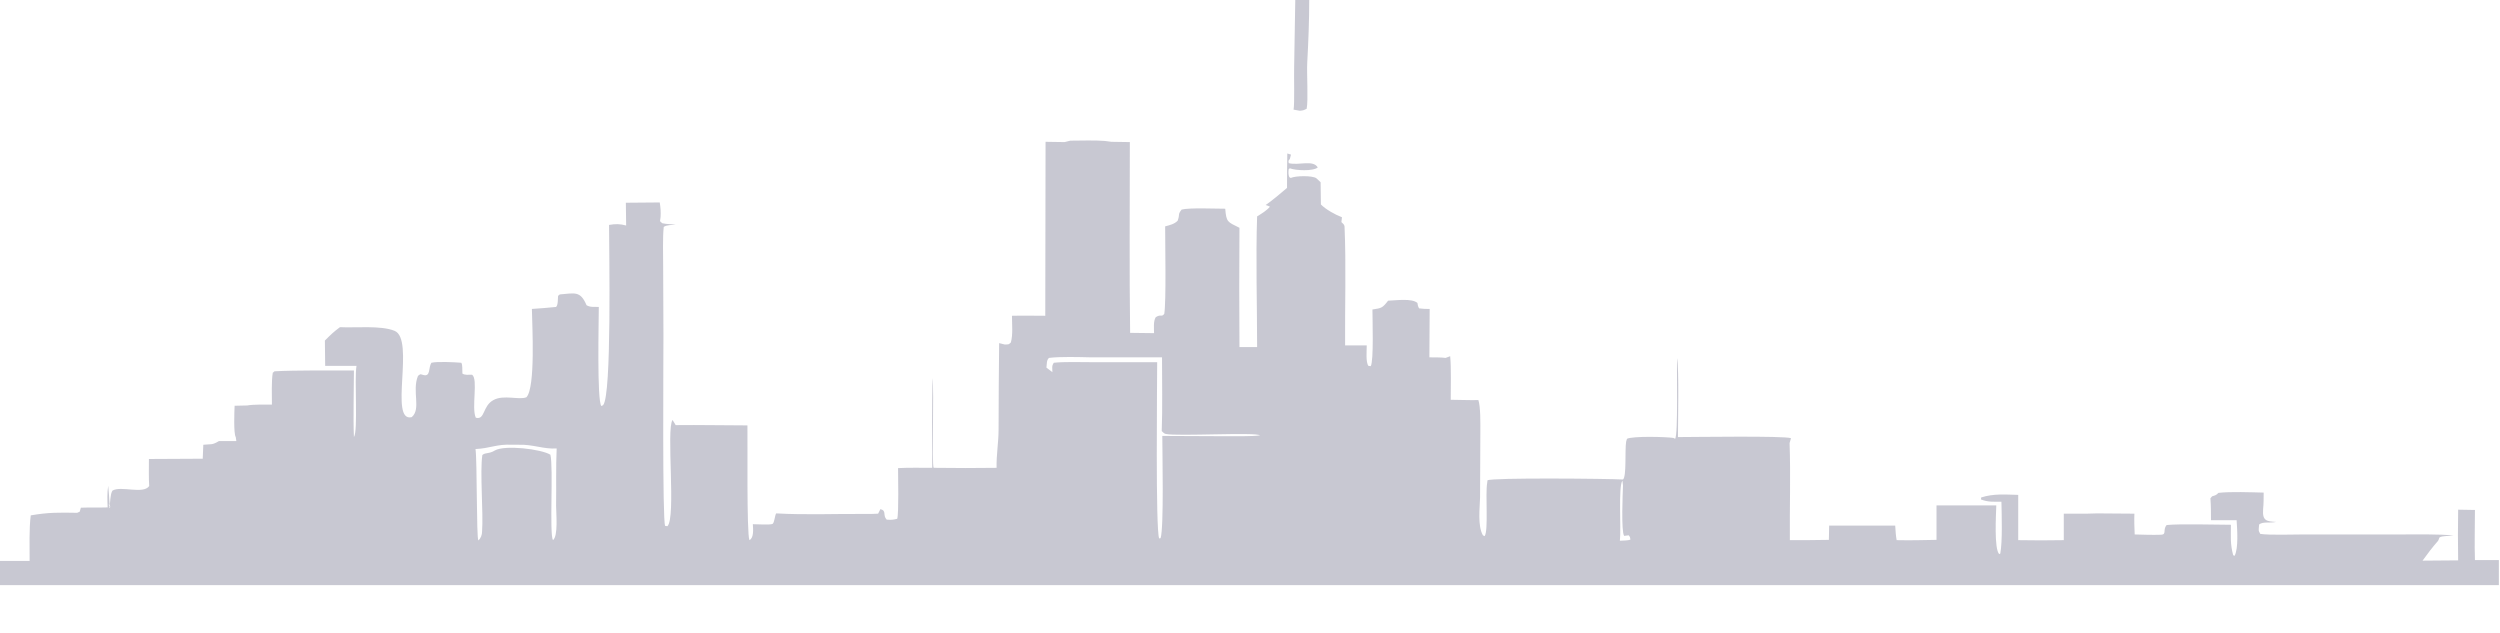
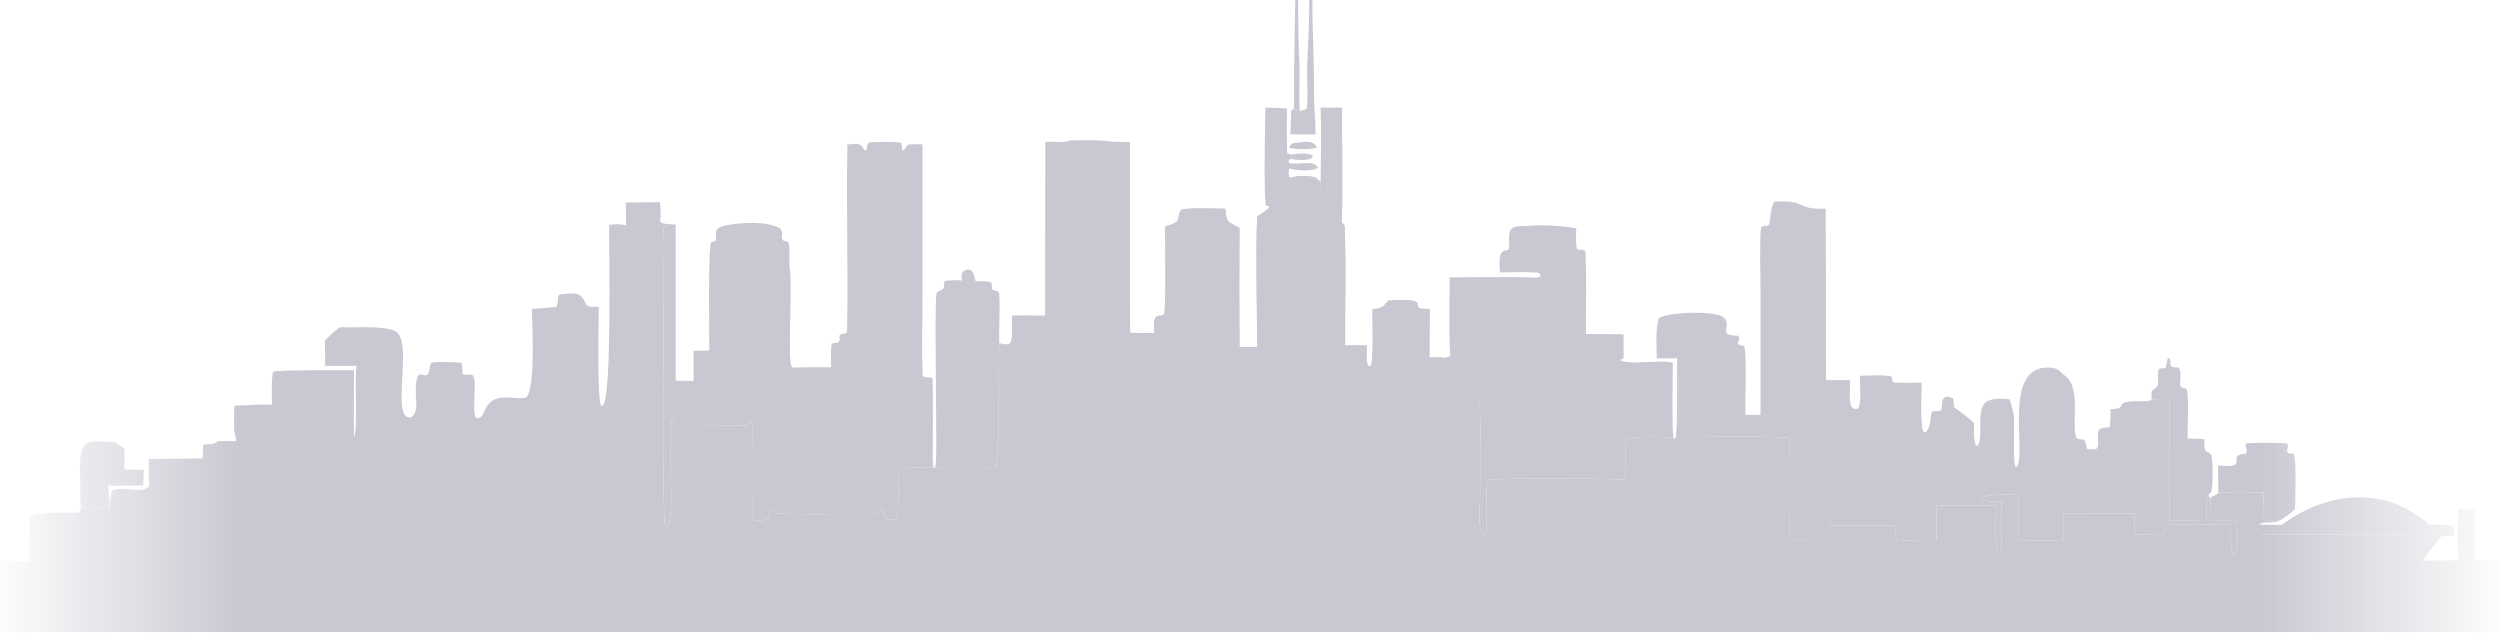
<svg xmlns="http://www.w3.org/2000/svg" viewBox="0 0 878 222" fill="none" preserveAspectRatio="xMidYMax meet" aria-hidden="true" focusable="false">
-   <path fill-rule="evenodd" clip-rule="evenodd" d="M0 0H454.9H455.9H459.8H460.9H877.6V196.7V205.5V222H0V205.5V197V0Z M454.9 0H455.9H459.8H460.9H877.6V196.7L869.2 196.7C869 191.1 869.2 184.7 869.2 179.1L863.3 179C863.2 184.9 863.2 190.9 863.3 196.8L850.8 196.9C852.6 194.4 854.1 192.4 856.2 190C856.4 189.8 856.6 189.1 856.7 188.8C857.7 188.1 859.9 188.3 861.7 188.1C857.2 187.5 847.2 187.7 842.3 187.7L809 187.7C805.5 187.7 796.9 188 793.8 187.5C793 186.2 793.3 186 793.4 184.2C794.8 183.1 796.9 183.8 799.4 183.3C796.1 183.1 794.5 183 794.8 178.9C795 176.9 795 175 795 173C790.8 172.9 783.2 172.6 779.1 173.1C778.4 173.9 777.9 174 776.9 174.3L776.3 175C776.5 177.7 776.5 180 776.5 182.7L785.5 182.7C785.7 185.9 786.2 192.5 784.8 195.2L784.3 195C783.2 191 783.5 188.4 783.5 184.3C778.6 184.3 765.4 183.9 760.9 184.4C759.5 186.1 761 187.7 759 187.8C756 187.9 752.7 187.8 749.7 187.7C749.6 185.3 749.5 182.8 749.6 180.4L736.5 180.3L732.9 180.4L724.8 180.4L724.8 189.7C719.5 189.8 714.1 189.8 708.8 189.7L708.8 173.8C704.3 173.7 700.2 173.3 695.8 174.7L695.7 175.4C698.2 176.4 700.3 176.2 702.9 176.2C703 180.9 703.3 190.2 702.5 194.4L702.1 194.6C700.3 192.6 701 180.9 701.1 177.5L680.1 177.5L680.1 189.6C675.3 189.7 670.9 189.8 666.1 189.7C665.8 188.1 665.7 186.2 665.6 184.6L642.4 184.6L642.3 189.6C637.7 189.7 633.2 189.7 628.6 189.7C628.5 178.4 628.9 166.8 628.5 155.6L629 153.9C626.9 153 594.3 153.5 589.3 153.5C589.3 148.8 589.7 129.2 589 125.8C588.8 129.6 589.4 152.8 588.3 154.1L587.7 153.8C585.1 153.4 573.5 153.1 571.4 154.1L571.1 155.1C570.6 158.3 571.3 167.3 570 168.4C565 168.1 523.8 167.7 522.4 168.7L522.3 169.6C521.6 173.4 522.8 186.4 521.4 188.3L520.8 188C518.9 184.7 519.7 178.5 519.8 174.7L519.9 151.3C519.9 148.7 520 142.8 519.2 140.5C516.6 140.6 512.2 140.4 509.5 140.4C509.5 136.3 509.7 128.9 509.3 125.1L507.7 125.7C506.4 125.5 503.5 125.5 502 125.5L502.1 108.5C500.6 108.5 499.9 108.5 498.4 108.3C498 107.7 497.9 107.1 497.8 106.4C495.9 104.7 490.4 105.5 487.5 105.6C485.5 108.2 485.2 108.2 482 108.7C482 111.9 482.5 126.9 481.4 128.6L480.6 128.5C479.6 127.2 480 123.3 480 121.3L472.4 121.3C472.3 107.9 472.8 93 472.2 79.5C472.1 78.8 471.6 78.5 471.1 78L471.3 76.3C469.1 75.5 465.5 73.5 463.9 71.8L463.8 64L462.3 62.6C460.9 61.6 455 61.7 453.3 62.5L452.8 62.2C452.4 61.3 452.5 60.3 452.6 59.4L453 59.1C454.9 59.9 461.2 60.2 462.8 58.8C461.1 56 456.2 58.2 452.6 57.3L452.5 56.5L453 55.8L453.4 54.3L452.1 53.9L452 51.7C451.9 47.1 451.9 42.6 452 38.1L453.6 38.5L454.3 38.5C454.7 36.7 454.4 26.2 454.5 23.8C454.6 15.9 454.8 7.9 454.9 0Z M454.9 0H455.9H459.8C459.8 7.5 459.5 14.6 459.1 22.1C458.9 25.8 459.5 35.2 458.9 38.2C457.9 38.7 457.7 38.8 456.5 38.9C456 38.8 454.9 38.6 454.3 38.5C454.7 36.7 454.4 26.2 454.5 23.8C454.6 15.9 454.8 7.9 454.9 0Z M0 0H454.9C454.8 7.9 454.6 15.9 454.5 23.8C454.4 26.2 454.7 36.7 454.3 38.5L453.6 38.5L452 38.1C451.9 42.6 451.9 47.1 452 51.7L452.1 53.9C452 58 452 62 452 66C450.4 67.4 446.2 70.9 444.5 72C444.9 72.1 445.7 72.4 446 72.6C444.8 74 443.1 75 441.5 76C441 90.1 441.5 107.6 441.5 121.9L435.3 121.9C435.2 107.9 435.2 94 435.3 80C431.1 77.9 430.7 78.1 430.3 73.3C426.9 73.3 417.7 72.9 415 73.6C413.5 75.5 414.5 75 413.6 77.5C412.5 78.7 410.7 79.1 409.2 79.5C409.2 85.5 409.6 105.7 408.9 110.2C408 111.5 407.7 110.2 405.9 111.4C405 112.8 405.3 115.3 405.3 117L396.9 116.9C396.6 94.8 396.8 72.1 396.8 49.9L390.3 49.8L388 49.5C384.6 49.2 379.4 49.4 375.9 49.4L373.9 49.9L367.2 49.8L367.1 110.9C363.3 110.9 359.3 110.8 355.4 110.9C355.4 113.8 355.8 117.6 355 120.3C354.1 121.1 354.4 120.9 352.9 121L350.9 120.5C350.8 130.6 350.7 140.7 350.7 150.8C350.7 155.4 349.9 159.6 350 164.3C342.8 164.4 335.6 164.4 328.4 164.3L327.9 164.3C327.2 163.1 328.1 137.2 327.5 132.8C327.3 143.3 327.3 153.8 327.4 164.3C323.6 164.3 319.1 164.2 315.4 164.4C315.4 167.1 315.7 180.3 315.1 182.2C313.4 182.6 313.1 182.6 311.4 182.5C309.9 180.9 311.5 179.4 309.2 178.8L308.4 180.4C307.1 180.5 305.5 180.5 304.2 180.5C293.8 180.4 283 180.9 272.6 180.3L272.4 179.1C269.1 179 271.4 180.3 269.2 182.3C267.9 183 265.9 182.7 264.4 182.6C264.3 178.2 264.9 150.2 263.9 147.9C262.7 148.6 263 148.2 262.5 149.4C253.9 149.4 246 149.2 237.3 149.3C237.1 149 236.5 147.9 236.2 147.5C233.9 150.7 237.5 181.8 234.4 184.8L233.6 184.7C232.6 182.9 233 125.6 233 117.8L232.9 93.5C232.9 89.5 232.7 83.5 233.1 79.7C234 79 236.1 79 237.3 78.9C236.4 78.7 234.2 78.8 232.6 78.4C231.4 77.5 231.9 77.7 232 76.2C232.1 74.4 232 72.9 231.7 71.1L219.8 71.2L219.9 79.2C217.7 78.6 216.1 78.6 213.9 79C213.9 88 214.9 139 211.8 142.3L211.2 142.6C209.6 140.8 210.3 112.3 210.3 107.8C208.5 107.7 207.4 108 206 107.2C203.8 102 201.8 103 196.6 103.4L196 103.9C195.9 105.2 196 107.1 195.3 107.8C192.5 108.1 189.7 108.3 186.8 108.5C186.9 114.3 188.1 136 184.9 139.5C182.4 140.6 176.9 138.5 173.3 140.5C169.4 142.6 170.4 147.6 167.1 146.7C165.5 143.2 168 133.2 165.8 131.6C164.5 131.6 163.3 131.8 162.4 131.2C162.3 129.8 162.5 128.1 162 127.4C159.6 127.2 153.6 126.9 151.5 127.4C150.4 129.1 151.3 132.4 148.7 131.7C147.4 131.4 147.9 131.2 146.8 132C144.6 137.4 148 143.6 144.6 146.5C136.5 148.5 145.8 119.2 138.6 116.2C133.8 114.2 124.7 115.2 119.4 114.9C117.2 116.5 116.1 117.6 114.1 119.6C114.2 122.4 114.1 125.6 114.2 128.5L125.2 128.5C124.4 133.2 125.8 151.3 124.3 153.5C124 146.7 124.3 137.1 124.3 130.1C117.9 130.1 103.5 130 96.4 130.4C96.2 130.6 96 130.8 95.8 130.9C95.3 133.7 95.5 139.1 95.5 142.1C93.2 142.1 88.9 142 86.8 142.4C85.3 142.4 83.8 142.5 82.4 142.5C82.3 144.3 82 152.4 82.8 153.5L83 154.9L76.9 154.9C74.4 156.4 74.2 155.9 71.4 156.2L71.2 161.1L52.3 161.2C52.3 163.9 52.2 168.1 52.4 170.7C50.3 173.7 42.5 170.5 39.5 172.3L39.3 172.7C38.8 173.6 38.6 176.9 38.5 178.1L38.8 177.8L38.5 178.5L38.2 177.1L38.5 177.3C38.4 175 38.2 172.8 38 170.6C37.6 173.1 37.7 175.7 37.8 178.2C35.1 178.3 30.9 178.2 28.4 178.3L28 179.7L27.1 180.1C20.8 180 17.1 179.9 10.8 181C10.2 185.5 10.4 192.3 10.4 197L0 197V0Z M877.6 205.5V222H0V205.5L877.6 205.5Z M367.5 129.1C367.7 127.7 367.5 126.5 368.4 125.7C372.3 125.2 378.9 125.4 383.1 125.5L408.1 125.5C408.1 133.6 408.3 143.5 408 151.4C408.5 151.8 408.8 152.3 409.4 152.4C413.3 153.3 441.1 151.7 442.5 152.9C439.8 153.3 433.3 153.2 430.3 153.2L408.2 153.1C408.2 158.5 408.8 185.4 407.6 189L407.1 189.1C405.8 186.2 406.4 134.6 406.4 127.2L383.5 127.2C379.6 127.2 373.7 127 370.1 127.4C369.3 128.6 369.6 129.1 369.6 130.7L367.5 129.1Z M179.8 156.2L182 156.2C187.2 156 190.8 157.8 195.5 157.5C195.2 164.1 195.4 170.9 195.3 177.6C195.3 180.2 196.1 188.3 194.2 189.7C192.9 187.5 194.4 164.2 193.3 159.7C190.1 157.7 177.3 156.2 173.8 158.2C171.7 159.5 170.6 158.8 169.4 159.8C168.5 165.8 169.8 180.1 169.3 186.7C169.3 187.8 168.9 189 168 189.8C167.3 188.8 167.6 161.9 167 157.7C172 157.5 174.5 155.9 179.8 156.2Z M569.8 168.8L570 170.5C569.9 173 569.3 186.7 570.4 188.2L572 188C572.6 188.8 572.4 188.5 572.6 189.5C571.7 189.9 570 189.8 568.9 189.9C569.4 185.9 568.3 170.7 569.8 168.8Z M263.9 147.9C264.9 150.2 264.3 178.2 264.4 182.6C265.9 182.7 267.9 183 269.2 182.3C271.4 180.3 269.1 179 272.4 179.1L272.6 180.3C272.1 181 272 183.6 271.3 184C270.6 184.4 265.5 184.1 264.4 184.1C264.5 185.8 264.8 188.9 263.2 189.7C262.2 187.4 262.6 154.4 262.5 149.4C263 148.2 262.7 148.6 263.9 147.9Z" fill="#c8c8d2" />
+   <defs>
+     <linearGradient id="haze" x1="0" y1="0" x2="1" y2="0">
+       <stop offset="0" stop-color="#fff" stop-opacity="0" />
+       <stop offset="0.1" stop-color="#fff" stop-opacity="1" />
+       <stop offset="0.9" stop-color="#fff" stop-opacity="1" />
+       <stop offset="1" stop-color="#fff" stop-opacity="0" />
+     </linearGradient>
+     <mask id="ends">
+       <rect width="878" height="222" fill="url(#haze)" />
+     </mask>
+   </defs>
+   <g mask="url(#ends)">
+     <path fill-rule="evenodd" clip-rule="evenodd" d="M0 0H454.9H455.9H459.8H460.9H877.6V196.7V205.5V222H0V205.5V197V0Z M0 0H454.9C454.8 7.9 454.6 15.9 454.5 23.8C454.4 26.2 454.7 36.7 454.3 38.5L453.6 38.5L452 38.1C451.9 42.6 451.9 47.1 452 51.7L452.1 53.9C452 58 452 62 452 66C450.4 67.4 446.2 70.9 444.5 72C444.9 72.1 445.7 72.4 446 72.6C444.8 74 443.1 75 441.5 76C441 90.1 441.5 107.6 441.5 121.9L435.3 121.9C435.2 107.9 435.2 94 435.3 80C431.1 77.9 430.7 78.1 430.3 73.3C426.9 73.3 417.7 72.9 415 73.6C413.5 75.5 414.5 75 413.6 77.5C412.5 78.7 410.7 79.1 409.2 79.5C409.2 85.5 409.6 105.7 408.9 110.2C408 111.5 407.7 110.2 405.9 111.4C405 112.8 405.3 115.3 405.3 117L396.9 116.9C396.6 94.8 396.8 72.1 396.8 49.9L390.3 49.8L388 49.5C384.6 49.2 379.4 49.4 375.9 49.4L373.9 49.9L367.2 49.8L367.1 110.9C363.3 110.9 359.3 110.8 355.4 110.9C355.4 113.8 355.8 117.6 355 120.3C354.1 121.1 354.4 120.9 352.9 121L350.9 120.5C350.8 130.6 350.7 140.7 350.7 150.8C350.7 155.4 349.9 159.6 350 164.3C342.8 164.4 335.6 164.4 328.4 164.3L327.9 164.3C327.2 163.1 328.1 137.2 327.5 132.8C327.3 143.3 327.3 153.8 327.4 164.3C323.6 164.3 319.1 164.2 315.4 164.4C315.4 167.1 315.7 180.3 315.1 182.2C313.4 182.6 313.1 182.6 311.4 182.5C309.9 180.9 311.5 179.4 309.2 178.8L308.4 180.4C307.1 180.5 305.5 180.5 304.2 180.5C293.8 180.4 283 180.9 272.6 180.3L272.4 179.1C269.1 179 271.4 180.3 269.2 182.3C267.9 183 265.9 182.7 264.4 182.6C264.3 178.2 264.9 150.2 263.9 147.9C262.7 148.6 263 148.2 262.5 149.4C253.9 149.4 246 149.2 237.3 149.3C237.1 149 236.5 147.9 236.2 147.5C233.9 150.7 237.5 181.8 234.4 184.8L233.6 184.7C232.6 182.9 233 125.6 233 117.8L232.9 93.5C232.9 89.5 232.7 83.5 233.1 79.7C234 79 236.1 79 237.3 78.9C236.4 78.7 234.2 78.8 232.6 78.4C231.4 77.5 231.9 77.7 232 76.2C232.1 74.4 232 72.9 231.7 71.1L219.8 71.2L219.9 79.2C217.7 78.6 216.1 78.6 213.9 79C213.9 88 214.9 139 211.8 142.3L211.2 142.6C209.6 140.8 210.3 112.3 210.3 107.8C208.5 107.7 207.4 108 206 107.2C203.8 102 201.8 103 196.6 103.4L196 103.9C195.9 105.2 196 107.1 195.3 107.8C192.5 108.1 189.7 108.3 186.8 108.5C186.9 114.3 188.1 136 184.9 139.5C182.4 140.6 176.9 138.5 173.3 140.5C169.4 142.6 170.4 147.6 167.1 146.7C165.5 143.2 168 133.2 165.8 131.6C164.5 131.6 163.3 131.8 162.4 131.2C162.3 129.8 162.5 128.1 162 127.4C159.6 127.2 153.6 126.9 151.5 127.4C150.4 129.1 151.3 132.4 148.7 131.7C147.4 131.4 147.9 131.2 146.8 132C144.6 137.4 148 143.6 144.6 146.5C136.5 148.5 145.8 119.2 138.6 116.2C133.8 114.2 124.7 115.2 119.4 114.9C117.2 116.5 116.1 117.6 114.1 119.6C114.2 122.4 114.1 125.6 114.2 128.5L125.2 128.5C124.4 133.2 125.8 151.3 124.3 153.5C124 146.7 124.3 137.1 124.3 130.1C117.9 130.1 103.5 130 96.4 130.4C96.2 130.6 96 130.8 95.8 130.9C95.3 133.7 95.5 139.1 95.5 142.1C93.2 142.1 88.9 142 86.8 142.4C85.3 142.4 83.8 142.5 82.4 142.5C82.3 144.3 82 152.4 82.8 153.5L83 154.9L76.9 154.9C74.4 156.4 74.2 155.9 71.4 156.2L71.2 161.1L52.3 161.2C52.3 163.9 52.2 168.1 52.4 170.7C50.3 173.7 42.5 170.5 39.5 172.3L39.3 172.7C38.8 173.6 38.6 176.9 38.5 178.1L38.8 177.8L38.5 178.5L38.2 177.1L38.5 177.3C38.4 175 38.2 172.8 38 170.6C37.6 173.1 37.7 175.7 37.8 178.2C35.1 178.3 30.9 178.2 28.4 178.3L28 179.7L27.1 180.1C20.8 180 17.1 179.9 10.8 181C10.2 185.5 10.4 192.3 10.4 197L0 197V0Z M454.9 0H455.9H459.8H460.9H877.6V196.7L869.2 196.7C869 191.1 869.2 184.7 869.2 179.1L863.3 179C863.2 184.9 863.2 190.9 863.3 196.8L850.8 196.9C852.6 194.4 854.1 192.4 856.2 190C856.4 189.8 856.6 189.1 856.7 188.8C857.7 188.1 859.9 188.3 861.7 188.1C857.2 187.5 847.2 187.7 842.3 187.7L809 187.7C805.5 187.7 796.9 188 793.8 187.5C793 186.2 793.3 186 793.4 184.2C794.8 183.1 796.9 183.8 799.4 183.3C796.1 183.1 794.5 183 794.8 178.9C795 176.9 795 175 795 173C790.8 172.9 783.2 172.6 779.1 173.1C778.4 173.9 777.9 174 776.9 174.3L776.3 175C776.5 177.7 776.5 180 776.5 182.7L785.5 182.7C785.7 185.9 786.2 192.5 784.8 195.2L784.3 195C783.2 191 783.5 188.4 783.5 184.3C778.6 184.3 765.4 183.9 760.9 184.4C759.5 186.1 761 187.7 759 187.8C756 187.9 752.7 187.8 749.7 187.7C749.6 185.3 749.5 182.8 749.6 180.4L736.5 180.3L732.9 180.4L724.8 180.4L724.8 189.7C719.5 189.8 714.1 189.8 708.8 189.7L708.8 173.8C704.3 173.7 700.2 173.3 695.8 174.7L695.7 175.4C698.2 176.4 700.3 176.2 702.9 176.2C703 180.9 703.3 190.2 702.5 194.4L702.1 194.6C700.3 192.6 701 180.9 701.1 177.5L680.1 177.5L680.1 189.6C675.3 189.7 670.9 189.8 666.1 189.7C665.8 188.1 665.7 186.2 665.6 184.6L642.4 184.6L642.3 189.6C637.7 189.7 633.2 189.7 628.6 189.7C628.5 178.4 628.9 166.8 628.5 155.6L629 153.9C626.9 153 594.3 153.5 589.3 153.5C589.3 148.8 589.7 129.2 589 125.8C588.8 129.6 589.4 152.8 588.3 154.1L587.7 153.8C585.1 153.4 573.5 153.1 571.4 154.1L571.1 155.1C570.6 158.3 571.3 167.3 570 168.4C565 168.1 523.8 167.7 522.4 168.7L522.3 169.6C521.6 173.4 522.8 186.4 521.4 188.3L520.8 188C518.9 184.7 519.7 178.5 519.8 174.7L519.9 151.3C519.9 148.7 520 142.8 519.2 140.5C516.6 140.6 512.2 140.4 509.5 140.4C509.5 136.3 509.7 128.9 509.3 125.1L507.7 125.7C506.4 125.5 503.5 125.5 502 125.5L502.1 108.5C500.6 108.5 499.9 108.5 498.4 108.3C498 107.7 497.9 107.1 497.8 106.4C495.9 104.7 490.4 105.5 487.5 105.6C485.5 108.2 485.2 108.2 482 108.7C482 111.9 482.5 126.9 481.4 128.6L480.6 128.5C479.6 127.2 480 123.3 480 121.3L472.4 121.3C472.3 107.9 472.8 93 472.2 79.5C472.1 78.8 471.6 78.5 471.1 78L471.3 76.3C469.1 75.5 465.5 73.5 463.9 71.8L463.8 64L462.3 62.6C460.9 61.6 455 61.7 453.3 62.5L452.8 62.2C452.4 61.3 452.5 60.3 452.6 59.4L453 59.1C454.9 59.9 461.2 60.2 462.8 58.8C461.1 56 456.2 58.2 452.6 57.3L452.5 56.5L453 55.8L453.4 54.3L452.1 53.9L452 51.7C451.9 47.1 451.9 42.6 452 38.1L453.6 38.5L454.3 38.5C454.7 36.7 454.4 26.2 454.5 23.8C454.6 15.9 454.8 7.9 454.9 0Z" fill="#c8c8d2" />
+     <path d="M623.1 70.8C626 70.7 629.6 70.5 632.2 71.8C635.8 73.5 637.4 73.3 641.2 73.3L641.3 133.5L649.8 133.5C649.7 136 649.3 140.8 650.2 142.8C651.3 143.8 650.8 143.6 652.3 143.6C654 142.5 653.1 134.4 653.2 132C655.5 131.9 662.7 131.5 664.4 132.3C664.6 133.9 664.5 134.4 666.3 134.4C669.2 134.5 672.1 134.4 674.9 134.4C674.9 137.6 674.2 149.8 675.6 151.7L676.3 151.9C678.1 150.1 677.8 147.2 678.4 144.8C678.6 143.9 681.8 145 681.9 143.6C682.1 140.8 681.9 138.2 685.9 139.9C686.2 140.9 686.1 142.2 686.3 143C686.4 143.1 692.1 147.2 693.3 148.6C693.3 150.3 693 155.6 694.2 156.7C697.2 155.1 693.2 142.9 698.2 140.8C701 139.7 702.8 140.1 705.7 140.2C706.5 142.2 706.6 143.2 707.1 145C707.9 147.9 706.5 163.4 708.1 164.1C712.2 160.2 702.7 128.1 719.8 129.1C723.1 129.3 722.9 130.2 725.3 132C731.3 136.4 727 150.6 729.5 154.1C730.5 154.2 731.1 154.3 732.1 154.5C733.6 157.8 731.3 158 736.2 157.7C737.8 156.1 735.8 152.7 737.4 150.7C738.3 150.2 739.1 150.2 740.2 150.1L740.5 150.2L741 149.8L741.3 143.7C746.9 143.6 743.3 142.4 746.7 141.2C749 140.6 754.5 141.3 755.7 140.4C758.2 140 759.5 140.1 761.9 140.2C761.9 154.1 762.2 168.9 761.9 182.7C766.3 182.7 770.5 182.8 774.9 182.6C774.9 180.1 774.8 176.6 775.2 174.2L775.6 173.8C775.8 174.2 776 174.7 776.3 175C776.5 177.7 776.5 180 776.5 182.7L785.5 182.7C785.7 185.9 786.2 192.5 784.8 195.2L784.3 195C783.2 191 783.5 188.4 783.5 184.3C778.6 184.3 765.4 183.9 760.9 184.4C759.5 186.1 761 187.7 759 187.8C756 187.9 752.7 187.8 749.7 187.7C749.6 185.3 749.5 182.8 749.6 180.4L736.5 180.3L732.9 180.4L724.8 180.4L724.8 189.7C719.5 189.8 714.1 189.8 708.8 189.7L708.8 173.8C704.3 173.7 700.2 173.3 695.8 174.7L695.7 175.4C698.2 176.4 700.3 176.2 702.9 176.2C703 180.9 703.3 190.2 702.5 194.4L702.1 194.6C700.3 192.6 701 180.9 701.1 177.5L680.1 177.5L680.1 189.6C675.3 189.7 670.9 189.8 666.1 189.7C665.8 188.1 665.7 186.2 665.6 184.6L642.4 184.6L642.3 189.6C637.7 189.7 633.2 189.7 628.6 189.7C628.5 178.4 628.9 166.8 628.5 155.6L629 153.9C626.9 153 594.3 153.5 589.3 153.5C589.3 148.8 589.7 129.2 589 125.8L581.9 125.9C581.8 122.7 581.3 114.2 582.7 111.7C585.2 109.6 603.6 108.8 605.8 111.9C608.1 115 603 117.8 610.4 117.9L610.9 118.6L610.3 120.6C611.5 122 612.5 120.9 612.7 121.8C613.5 128 612.8 139.7 613 145.7L618.3 145.7L618.3 102C618.3 97.3 617.9 84 618.5 79.8C620.4 78.6 620.2 80.1 621.4 78.7C621.9 75.2 621.7 74 623.1 70.8Z" fill="#c8c8d2" />
+     <path d="M746.7 141.2C750.8 141.5 755.9 141.4 760.2 141.4C760.2 147.6 761 182.9 758.8 185.7C756.9 186.5 753.6 186.2 751.5 186.2C751.4 183.7 751.4 181 751.4 178.5L746.4 178.4L746.4 159.6L741.3 159.6C741.4 155.6 741.7 147.5 741.3 143.7C746.9 143.6 743.3 142.4 746.7 141.2Z" fill="#c8c8d2" />
+     <path d="M735.2 166.4C732.9 166.5 728.4 166.8 726.6 165.8C726.1 164.8 726.3 163.4 726.4 162.3C726.8 161.7 726.8 161.5 727.4 161.5C732.9 161.1 739 161.4 744.5 161.4L744.5 178.4L738.2 178.5C737.7 178.4 736.1 178.5 735.5 178.5C735 175.4 735.2 169.8 735.2 166.4Z" fill="#c8c8d2" />
+     <path d="M669.7 159.8L686.9 159.7L686.9 176.1C684.3 176.2 680.8 175.4 678.9 176.7C677.9 177.9 678.2 179.8 678.3 181.4L678.3 187.8C675.2 187.8 671 187.9 668 187.5L668 187.2L669.5 186.7C669.9 186.1 669.7 162.4 669.7 159.8Z" fill="#c8c8d2" />
+     <path d="M526.8 95.7C526.7 92 525.8 87.9 529.6 87.8C529.8 87.8 530.2 86.3 530 86.1C529.6 78.2 531.3 79.8 538.7 79.2C542.2 78.9 549.8 79.4 553.6 80.2C553.5 81.9 553.3 86.1 553.9 87.5C555.8 88.1 556 87.3 556.8 88.3C557.3 97.6 556.9 107.9 557 117.3L570.2 117.4L570.2 125.9L569.5 126L569.3 126.4L568.9 126.3C570.8 128.5 584.2 126.1 587.5 127.4C587.5 132.4 587.1 149.8 587.7 153.8C585.1 153.4 573.5 153.1 571.4 154.1L571.1 155.1C570.6 158.3 571.3 167.3 570 168.4C565 168.1 523.8 167.7 522.4 168.7L522.3 169.6C521.6 173.4 522.8 186.4 521.4 188.3L520.8 188C518.9 184.7 519.7 178.5 519.8 174.7L519.9 151.3C519.9 148.7 520 142.8 519.2 140.5C516.6 140.6 512.2 140.4 509.5 140.4C509.5 136.3 509.7 128.9 509.3 125.1C508.8 116.4 509.1 106.2 509.1 97.4C518.8 97.4 530 97.1 539.6 97.5L541.2 97C540.9 96.5 540.6 95.9 540.2 95.8C536.1 95.4 531 95.6 526.8 95.7Z" fill="#c8c8d2" />
+     <path d="M755.7 140.4C755.7 139.6 755.3 137.3 756.1 136.9C759.5 135.3 757 132.5 758.2 129.6C759.1 129.3 759.5 129.3 760.5 129.3C760.9 128 761.1 127.1 761.3 125.8L761.8 125.8C763.3 127.5 760.3 129 765.2 129.1C766.3 130.8 765.5 133.3 765.7 135.3C765.9 137 768 135.5 768.2 137.6C768.7 142.8 768.2 148.8 768.3 154L774.2 154.2C774.2 155.6 773.9 157.5 774.8 158.5C775.8 159 776.5 159.1 776.7 160.3C777.3 163.2 777.2 170.1 776.6 172.7L775.6 173.8L775.2 174.2C774.8 176.6 774.9 180.1 774.9 182.6C770.5 182.8 766.3 182.7 761.9 182.7C762.2 168.9 761.9 154.1 761.9 140.2C759.5 140.1 758.2 140 755.7 140.4Z" fill="#c8c8d2" />
+     <path d="M801.4 184.3C817.4 172.5 837.7 170.4 853.1 184.3C855.5 184.3 859.1 184 861 184.7C862.1 185.9 861.9 186.4 861.7 188.1C857.2 187.5 847.2 187.7 842.3 187.7L809 187.7C805.5 187.7 796.9 188 793.8 187.5C793 186.2 793.3 186 793.4 184.2C796.1 184.3 798.7 184.4 801.4 184.3Z" fill="#c8c8d2" />
+     <path d="M779 163.5C780.8 163.6 783.6 163.9 785.1 163.2C786.3 161 783.8 159.9 788.8 159.3C789.7 157.5 787.9 157 789 155.7C790.7 155.5 801.9 155.4 803.3 155.8C804 157.5 802.6 158 803.6 159.2L805.5 159.3C806.6 160.9 806.1 175.9 806 178.9C804 180.5 801.8 182.4 799.4 183.3C796.1 183.1 794.5 183 794.8 178.9C795 176.9 795 175 795 173C790.8 172.9 783.2 172.6 779.1 173.1C779 169.9 779 166.7 779 163.5Z" fill="#c8c8d2" />
+     <path d="M463.8 37.8L471.3 37.8C471.3 49.8 471.7 64.5 471.3 76.3C469.1 75.5 465.5 73.5 463.9 71.8L463.8 64C463.9 55.7 464.1 46 463.8 37.8Z" fill="#c8c8d2" />
+     <path d="M454.9 0H455.9C455.9 7.7 456 15.6 456.4 23.4C456.5 27.1 456.1 35.8 456.5 38.9C456 38.8 454.9 38.6 454.3 38.5C454.7 36.7 454.4 26.2 454.5 23.8C454.6 15.9 454.8 7.9 454.9 0Z" fill="#c8c8d2" />
+     <path d="M459.8 0H460.9C460.9 11.4 461.6 22.5 461.5 33.9C461.5 38.2 462.1 42.6 462 47.2C459.2 47.2 455.7 47.3 453.1 47.1C453.5 44.8 453.2 41.4 453.6 38.5L454.3 38.5C454.9 38.6 456 38.8 456.5 38.9C457.7 38.8 457.9 38.7 458.9 38.2C459.5 35.2 458.9 25.8 459.1 22.1C459.5 14.6 459.8 7.5 459.8 0Z" fill="#c8c8d2" />
+     <path d="M452.7 51.9C453.3 50.8 453.5 50.3 454.7 50.2C457.7 49.9 461.2 48.8 462.5 51.9C460.1 52.6 455.2 52.5 452.7 51.9Z" fill="#c8c8d2" />
+     <path d="M453.4 54.3C455.8 54 458.5 53.5 460.7 54.4L461.1 55.1C459.8 56.8 455.1 56.1 453 55.8L453.4 54.3Z" fill="#c8c8d2" />
+     <path d="M297.6 50.7C301 50.7 302 49.7 303.6 52.8L304.3 52.8C304.6 51.3 304.3 50.9 305.3 50C307.8 49.9 314.3 49.5 316.6 50.3C316.8 51.2 316.8 51.6 316.8 52.6L317.5 52.8C318.6 51.4 318.3 50.8 319.6 50.7C321.1 50.6 322.5 50.7 324 50.7L324 103.6C324 112 323.6 123.8 324.1 132C325.6 133 326.4 132.2 327.5 132.8C327.3 143.3 327.3 153.8 327.4 164.3C323.6 164.3 319.1 164.2 315.4 164.4C315.4 167.1 315.7 180.3 315.1 182.2C313.4 182.6 313.1 182.6 311.4 182.5C309.9 180.9 311.5 179.4 309.2 178.8L308.4 180.4C307.1 180.5 305.5 180.5 304.2 180.5C293.8 180.4 283 180.9 272.6 180.3L272.4 179.1C269.1 179 271.4 180.3 269.2 182.3C267.9 183 265.9 182.7 264.4 182.6C264.3 178.2 264.9 150.2 263.9 147.9C262.7 148.6 263 148.2 262.5 149.4C253.9 149.4 246 149.2 237.3 149.3C237.1 149 236.5 147.9 236.2 147.5C233.9 150.7 237.5 181.8 234.4 184.8L233.6 184.7C232.6 182.9 233 125.6 233 117.8L232.9 93.5C232.9 89.5 232.7 83.5 233.1 79.7C234 79 236.1 79 237.3 78.9L237.3 133.7L243.6 133.8L243.6 123.2L249.1 123.1C249.1 118.7 248.6 86.5 249.8 85L251.2 84.7C252.5 82.7 249.1 80.1 255.7 79C260.8 78.1 269.6 77.6 274.1 80.3C275.5 82.6 273.8 82.8 275.1 84.5L276.8 84.9C277.6 86.2 277.1 91.9 277.3 94C278.5 99.1 276.4 126.4 278.1 128.9L278.8 129.1C283.2 128.9 287.5 129 291.9 129C291.9 127.1 291.6 122.2 292.2 120.7C293.8 120.1 294.1 120.9 294.9 119.6L294.8 117.8C296.3 116.4 297.4 118.2 297.5 115.8C297.9 94.1 297.2 72.4 297.6 50.7Z" fill="#c8c8d2" />
+     <path d="M337.7 98.6C337.8 96.3 337.3 95.4 339.8 94.6C342.1 94.8 342 96.7 342.6 98.7C344.4 98.9 347.4 98.6 348.2 99.3C348.3 100 348.4 100.8 348.4 101.6C349.8 102.6 350.7 101.5 350.9 103.3C351.3 108.9 350.8 114.8 350.9 120.5C350.8 130.6 350.7 140.7 350.7 150.8C350.7 155.4 349.9 159.6 350 164.3C342.8 164.4 335.6 164.4 328.4 164.3C329 162.4 328.8 153.3 328.8 150.9L328.6 121.4C328.6 115.5 328.5 109.6 328.8 103.7C329 101.8 330.3 102.5 331.4 101.2C331.6 100.9 331.6 99.2 331.7 98.7C332.7 98.5 336.9 98.2 337.7 98.6Z" fill="#c8c8d2" />
+     <path d="M28.4 178.3C28 174 28.3 169.2 28.1 164.9C27.8 153.2 31.4 155 40.4 155.3C41.2 155.9 42.8 157 43.7 157.6L43.7 164.9L50.5 165L50.3 170.5L38 170.6C37.6 173.1 37.7 175.7 37.8 178.2C35.1 178.3 30.9 178.2 28.4 178.3Z" fill="#c8c8d2" />
+     <path d="M444.4 37.8C447 37.8 449.3 37.9 452 38.1C451.9 42.6 451.9 47.1 452 51.7L452.1 53.9C452 58 452 62 452 66C450.4 67.4 446.2 70.9 444.5 72C443.8 64.7 444.3 46 444.4 37.8Z" fill="#c8c8d2" />
+     <path d="M373.9 49.9L375.9 49.4C379.4 49.4 384.6 49.2 388 49.5L390.3 49.8L396.8 49.9C396.8 72.1 396.6 94.8 396.9 116.9L405.3 117C405.3 115.3 405 112.8 405.9 111.4C407.7 110.2 408 111.5 408.9 110.2C409.6 105.7 409.2 85.5 409.2 79.5C410.7 79.1 412.5 78.7 413.6 77.5C414.5 75 413.5 75.5 415 73.6C417.7 72.9 426.9 73.3 430.3 73.3C430.7 78.1 431.1 78 435.3 80C435.2 94 435.2 107.9 435.3 121.9L441.5 121.9C441.5 107.6 441 90.1 441.5 76C443.1 75 444.8 74 446 72.6C445.7 72.4 444.9 72.1 444.5 72C446.2 70.9 450.4 67.4 452 66C452 62 452 58 452.1 53.9L453.4 54.3L453 55.8L452.5 56.5L452.6 57.3C456.2 58.2 461.1 56 462.8 58.8C461.2 60.2 454.9 59.9 453 59.1L452.6 59.4C452.5 60.3 452.4 61.3 452.8 62.2L453.3 62.5C455 61.7 460.9 61.6 462.3 62.6L463.8 64L463.9 71.8C465.5 73.5 469.1 75.5 471.3 76.3L471.1 78C471.6 78.5 472.1 78.8 472.2 79.5C472.8 93 472.3 107.9 472.4 121.3L480 121.3C480 123.3 479.6 127.2 480.6 128.5L481.4 128.6C482.5 126.9 482 111.9 482 108.7C485.2 108.2 485.5 108.2 487.5 105.6C490.4 105.5 495.9 104.7 497.8 106.4C497.9 107.1 498 107.7 498.4 108.3C499.9 108.5 500.6 108.5 502.1 108.5L502 125.5C503.5 125.5 506.4 125.5 507.7 125.7L509.3 125.1C509.7 128.9 509.5 136.3 509.5 140.4C512.2 140.4 516.6 140.6 519.2 140.5C518.4 141.1 517.8 141.5 517.5 142.4C515.1 142.9 495.4 142.7 492.4 142.5C494.9 141.4 497.7 141.7 500.4 141.7C499.8 141.3 497.4 141 496.3 140.8C496.3 139.4 496.4 138.2 495.6 137.1C493 137.2 475 137.1 474.3 137.6C480.5 138.7 489.4 137.3 494.3 138.3L494.6 139.5C493.3 141.7 492.5 139.7 491.3 141.4C490.6 146.5 491.9 172.8 490.5 174.6L489.6 174.6C488.7 173.5 488.9 171.3 488.8 169.7L457.4 169.7C457.3 172.5 457.3 175.5 457.3 178.3L447.8 178.3C447.9 169.4 447.9 160.5 447.8 151.5C434.6 151.4 421.2 151.7 408 151.4C408.3 143.5 408.1 133.6 408.1 125.5L383.1 125.5C378.9 125.4 372.3 125.2 368.4 125.7C367.5 126.5 367.7 127.7 367.5 129.1C364.9 128.7 361.5 128.9 358.8 129C358.8 138.1 358.8 147.3 358.9 156.4L352.6 156.5C352.7 147.1 352.5 137.7 352.6 128.4C352.6 126.1 352.4 123.3 352.9 121C354.4 120.9 354.1 121.1 355 120.3C355.8 117.6 355.4 113.8 355.4 110.9C359.3 110.8 363.3 110.9 367.1 110.9L367.2 49.8L373.9 49.9Z" fill="#c8c8d2" />
+     <path d="M453.3 62.5C455 61.7 460.9 61.6 462.3 62.6L462.1 63.4C460.7 64.7 455.5 64.3 453.7 63.5L453.3 62.5Z" fill="#c8c8d2" />
+     <path d="M453 59.1C454.5 57.6 460.8 58 462.8 58.8C461.2 60.2 454.9 59.9 453 59.1Z" fill="#c8c8d2" />
+     <path d="M454.8 65.7C457.4 65.6 460.5 65 462.3 66.6L462.3 67.8C460 67.9 455.9 68.4 454.4 66.6L454.8 65.7Z" fill="#c8c8d2" />
+     <path d="M219.8 71.2L231.7 71.1C230.8 77.3 231.5 97.2 231.4 104.3C231 130.9 232 158.5 231.3 185C229.8 185 227.2 185.1 225.8 184.9C225.8 180.2 225.9 174.7 225.6 170.1L219.9 169.9L219.9 79.2L219.8 71.2Z" fill="#c8c8d2" />
+     <path d="M95.8 130.9C96 130.8 96.2 130.6 96.4 130.4C103.5 130 117.9 130.1 124.3 130.1C124.3 137.1 124 146.7 124.3 153.5L124.2 153.9C122.7 154.3 115.6 154.2 113.6 154.2L113.5 161.7L101.5 161.7L101.4 153.4L96 153.4C96 146.4 96.2 137.7 95.8 130.9Z" fill="#c8c8d2" />
+     <path d="M71.4 156.2C74.2 155.9 74.4 156.4 76.9 154.9C77 162.4 77.2 170.5 77 178L74.9 178C72.2 177.8 68 177.9 65.1 177.9L65.1 170.6C61.4 170.5 56 170.4 52.4 170.7C52.2 168.1 52.3 163.9 52.3 161.2L71.2 161.1L71.4 156.2Z" fill="#c8c8d2" />
+     <path d="M86.8 142.4C89.4 142.5 92 142.6 94.5 142.6L94.5 153.4C91 153.4 86.2 153.3 82.8 153.5C82 152.4 82.3 144.3 82.4 142.5C83.8 142.5 85.3 142.4 86.8 142.4Z" fill="#c8c8d2" />
+   </g>
</svg>
